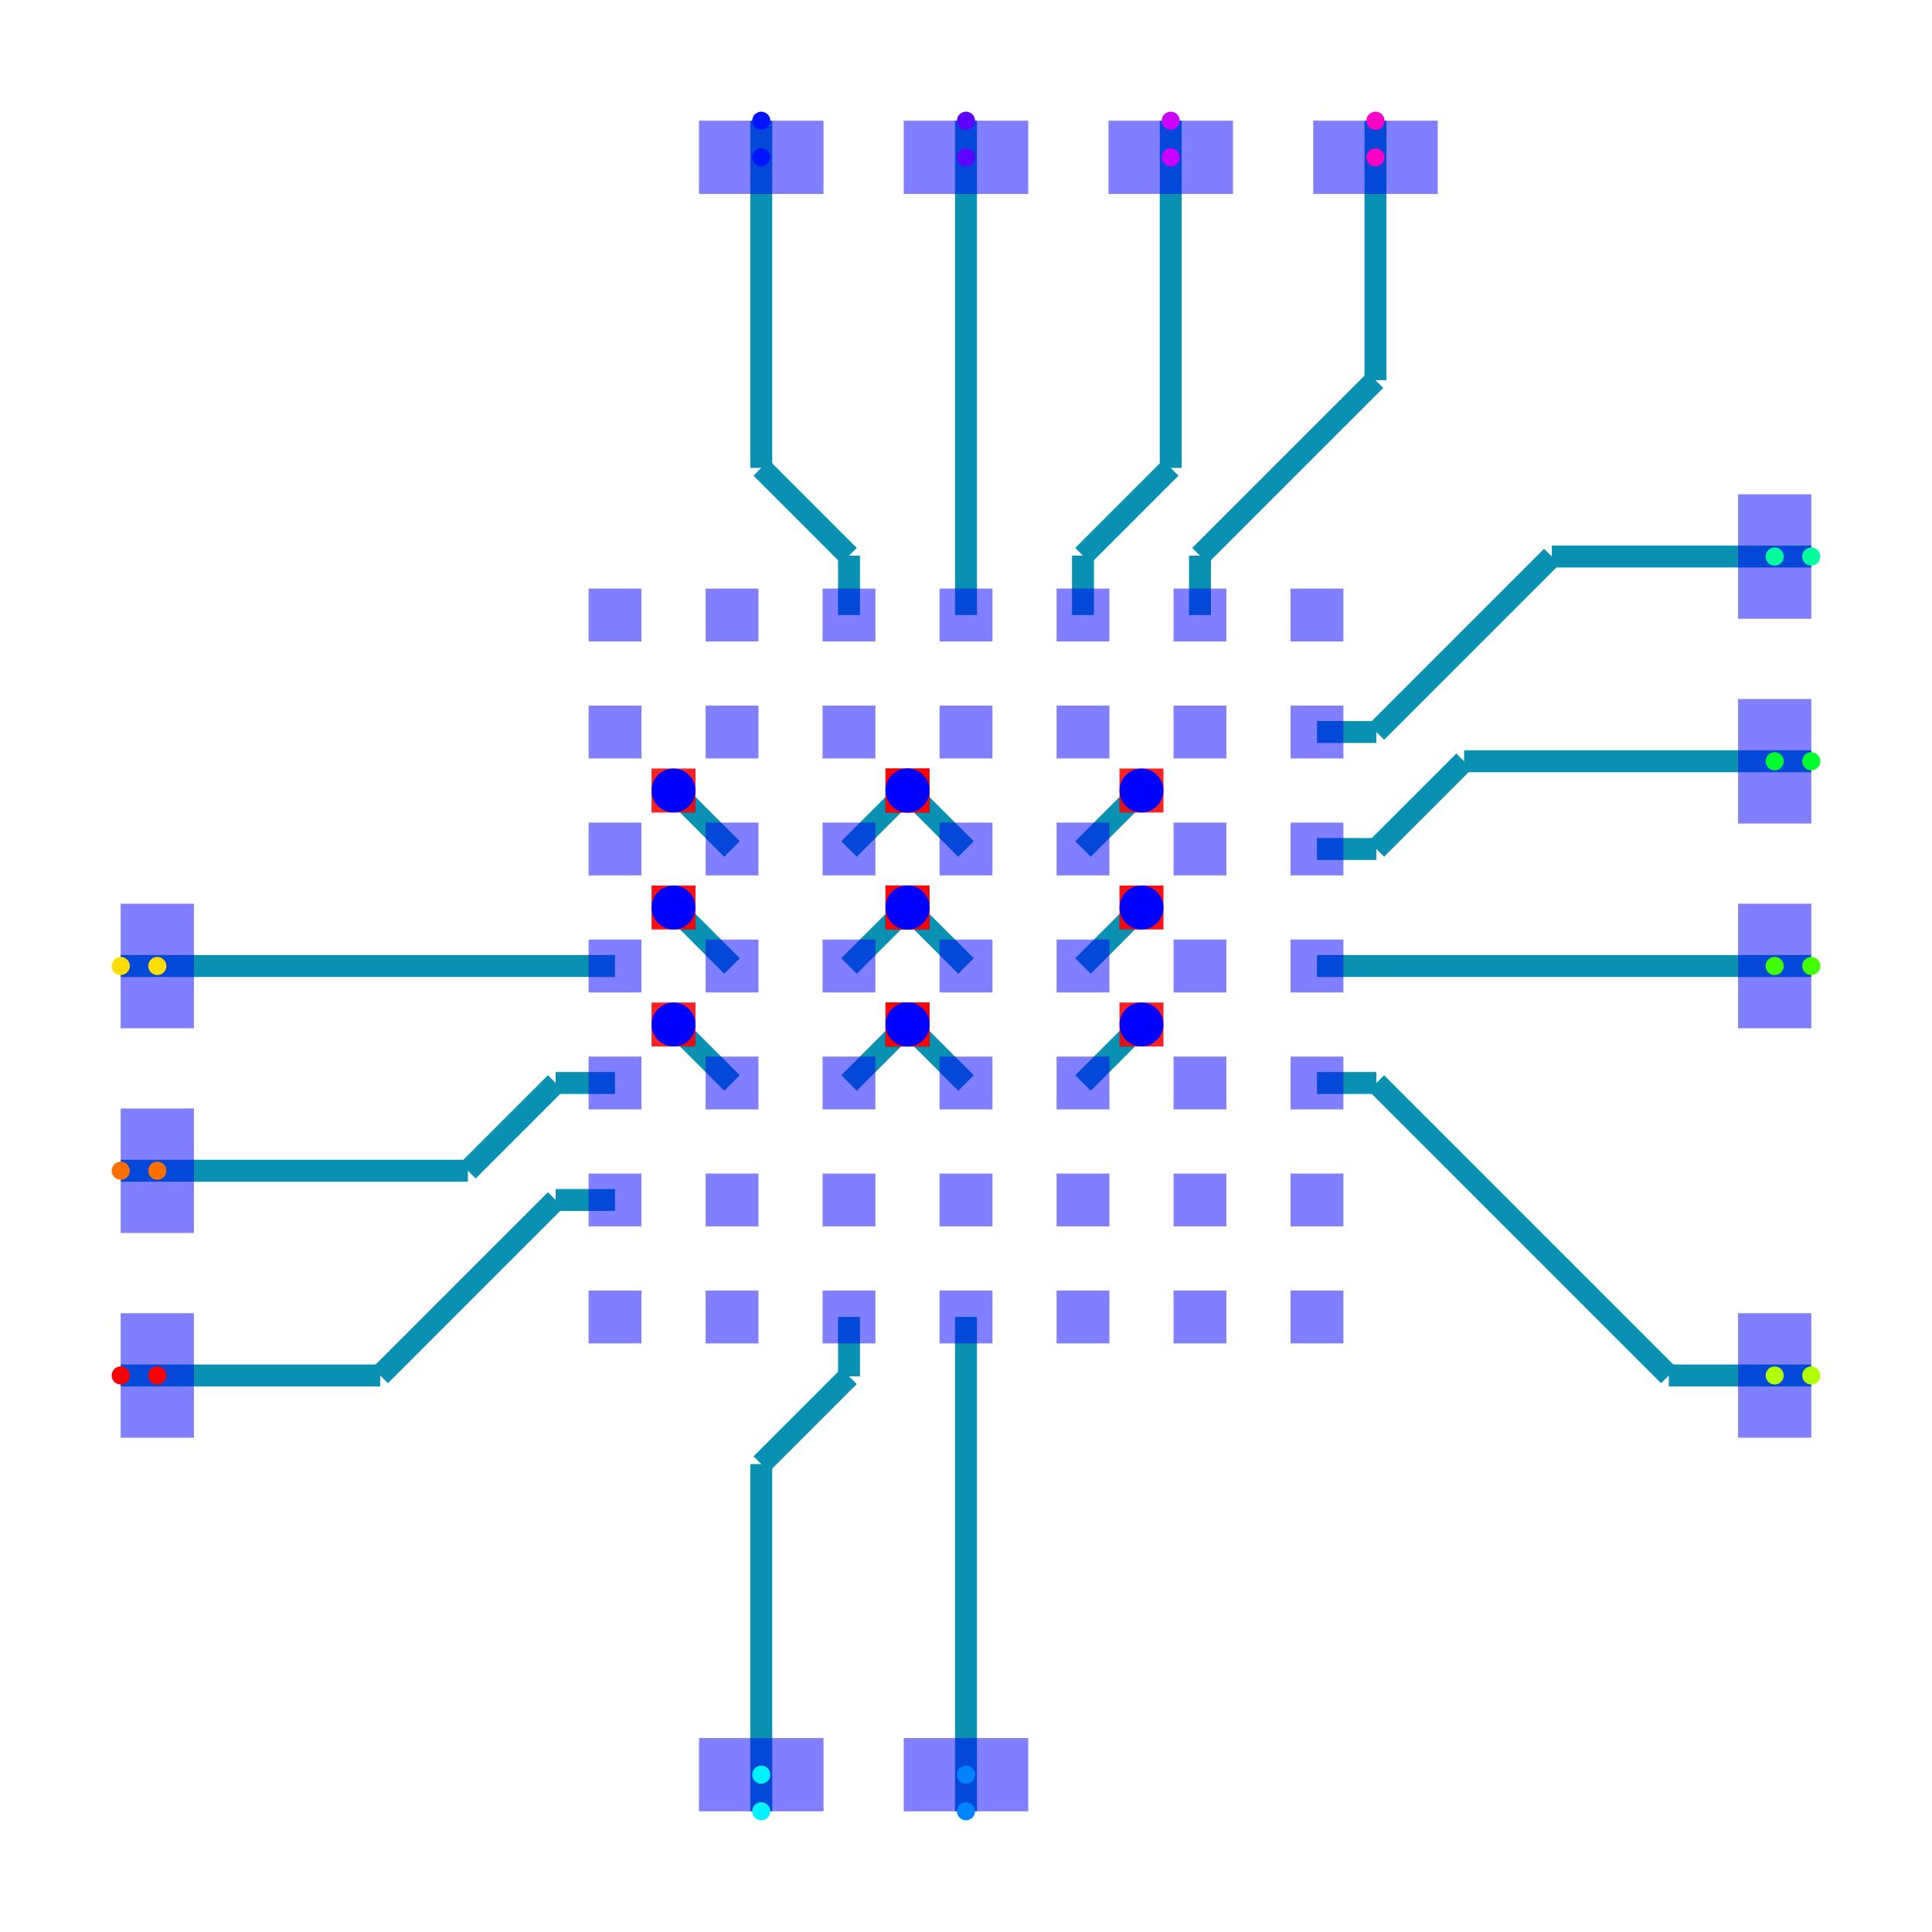
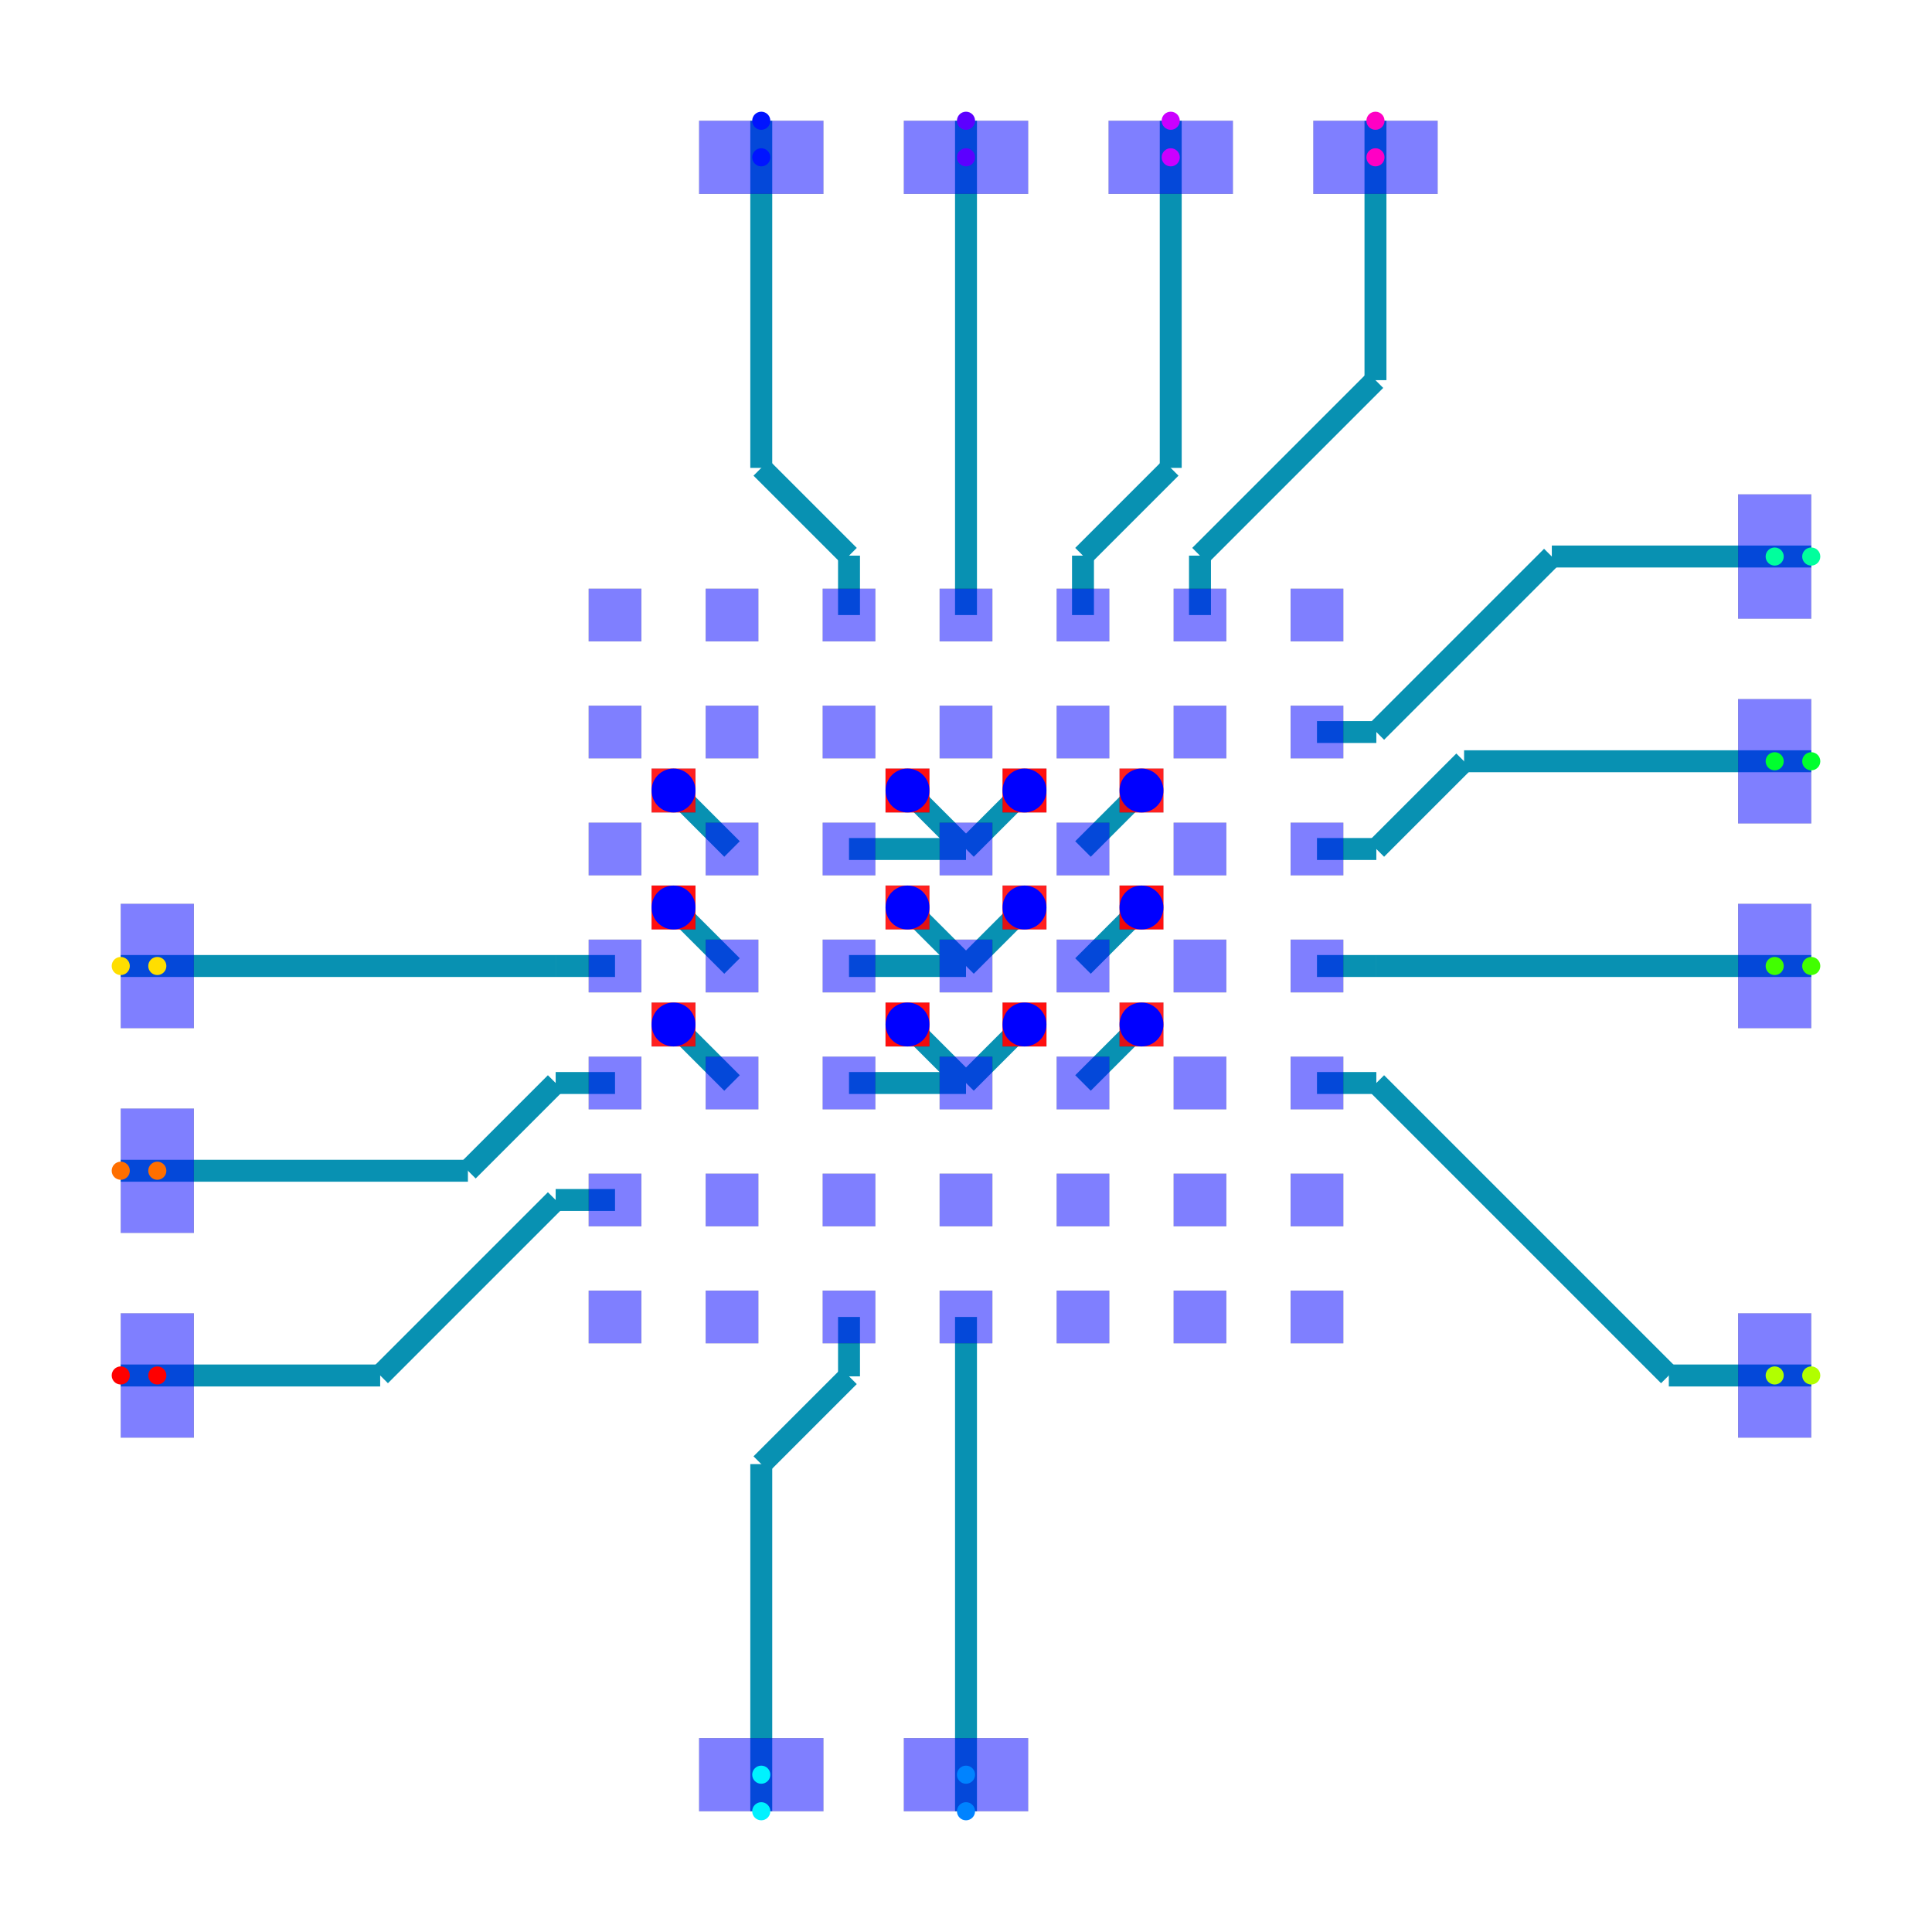
<svg xmlns="http://www.w3.org/2000/svg" width="640" height="640" viewBox="0 0 640 640">
  <rect width="100%" height="100%" fill="white" />
  <g>
    <polyline data-points="-1.6,0 -2,0.3999999999999999" data-type="line" data-label="" points="242.491,320 223.114,300.623" fill="none" stroke="#0891b2" stroke-linejoin="round" stroke-width="7.266" />
  </g>
  <g>
    <polyline data-points="-1.6,-0.8 -2,-0.40000000000000013" data-type="line" data-label="" points="242.491,358.754 223.114,339.377" fill="none" stroke="#0891b2" stroke-linejoin="round" stroke-width="7.266" />
  </g>
  <g>
    <polyline data-points="-1.6,0.8 -2,1.2" data-type="line" data-label="" points="242.491,281.246 223.114,261.869" fill="none" stroke="#0891b2" stroke-linejoin="round" stroke-width="7.266" />
  </g>
  <g>
    <polyline data-points="0.8,0 1.2,0.3999999999999999" data-type="line" data-label="" points="358.754,320 378.131,300.623" fill="none" stroke="#0891b2" stroke-linejoin="round" stroke-width="7.266" />
  </g>
  <g>
    <polyline data-points="0.8,-0.8 1.2,-0.40000000000000013" data-type="line" data-label="" points="358.754,358.754 378.131,339.377" fill="none" stroke="#0891b2" stroke-linejoin="round" stroke-width="7.266" />
  </g>
  <g>
    <polyline data-points="0.8,0.8 1.2,1.2" data-type="line" data-label="" points="358.754,281.246 378.131,261.869" fill="none" stroke="#0891b2" stroke-linejoin="round" stroke-width="7.266" />
  </g>
  <g>
    <polyline data-points="0,-0.8 -0.3999999999999999,-0.40000000000000013" data-type="line" data-label="" points="320,358.754 300.623,339.377" fill="none" stroke="#0891b2" stroke-linejoin="round" stroke-width="7.266" />
  </g>
  <g>
    <polyline data-points="0,0.8 -0.3999999999999999,1.2" data-type="line" data-label="" points="320,281.246 300.623,261.869" fill="none" stroke="#0891b2" stroke-linejoin="round" stroke-width="7.266" />
  </g>
  <g>
    <polyline data-points="0,0 -0.3999999999999999,0.3999999999999999" data-type="line" data-label="" points="320,320 300.623,300.623" fill="none" stroke="#0891b2" stroke-linejoin="round" stroke-width="7.266" />
  </g>
  <g>
-     <polyline data-points="-0.8,-0.8 -0.40000000000000013,-0.40000000000000013" data-type="line" data-label="" points="281.246,358.754 300.623,339.377" fill="none" stroke="#0891b2" stroke-linejoin="round" stroke-width="7.266" />
-   </g>
-   <g>
-     <polyline data-points="-0.8,0.8 -0.40000000000000013,1.2" data-type="line" data-label="" points="281.246,281.246 300.623,261.869" fill="none" stroke="#0891b2" stroke-linejoin="round" stroke-width="7.266" />
-   </g>
-   <g>
-     <polyline data-points="-0.8,0 -0.40000000000000013,0.3999999999999999" data-type="line" data-label="" points="281.246,320 300.623,300.623" fill="none" stroke="#0891b2" stroke-linejoin="round" stroke-width="7.266" />
+     <polyline data-points="-0.8,-0.8 -2.220446049250313e-16,-0.8" data-type="line" data-label="" points="281.246,358.754 320,358.754" fill="none" stroke="#0891b2" stroke-linejoin="round" stroke-width="7.266" />
+   </g>
+   <g>
+     <polyline data-points="-2.220446049250313e-16,-0.8 0.3999999999999997,-0.40000000000000013" data-type="line" data-label="" points="320,358.754 339.377,339.377" fill="none" stroke="#0891b2" stroke-linejoin="round" stroke-width="7.266" />
+   </g>
+   <g>
+     <polyline data-points="-0.8,0.8 -2.220446049250313e-16,0.8" data-type="line" data-label="" points="281.246,281.246 320,281.246" fill="none" stroke="#0891b2" stroke-linejoin="round" stroke-width="7.266" />
+   </g>
+   <g>
+     <polyline data-points="-2.220446049250313e-16,0.8 0.3999999999999997,1.2" data-type="line" data-label="" points="320,281.246 339.377,261.869" fill="none" stroke="#0891b2" stroke-linejoin="round" stroke-width="7.266" />
+   </g>
+   <g>
+     <polyline data-points="-0.8,0 -2.220446049250313e-16,0" data-type="line" data-label="" points="281.246,320 320,320" fill="none" stroke="#0891b2" stroke-linejoin="round" stroke-width="7.266" />
+   </g>
+   <g>
+     <polyline data-points="-2.220446049250313e-16,0 0.3999999999999997,0.3999999999999999" data-type="line" data-label="" points="320,320 339.377,300.623" fill="none" stroke="#0891b2" stroke-linejoin="round" stroke-width="7.266" />
  </g>
  <g>
    <polyline data-points="2.4,-0.8 2.806,-0.8" data-type="line" data-label="" points="436.263,358.754 455.931,358.754" fill="none" stroke="#0891b2" stroke-linejoin="round" stroke-width="7.266" />
  </g>
  <g>
    <polyline data-points="2.806,-0.8 4.806,-2.8" data-type="line" data-label="" points="455.931,358.754 552.817,455.64" fill="none" stroke="#0891b2" stroke-linejoin="round" stroke-width="7.266" />
  </g>
  <g>
    <polyline data-points="4.806,-2.8 5.78,-2.8" data-type="line" data-label="" points="552.817,455.64 600,455.64" fill="none" stroke="#0891b2" stroke-linejoin="round" stroke-width="7.266" />
  </g>
  <g>
    <polyline data-points="2.4,0 2.806,0" data-type="line" data-label="" points="436.263,320 455.931,320" fill="none" stroke="#0891b2" stroke-linejoin="round" stroke-width="7.266" />
  </g>
  <g>
    <polyline data-points="2.806,0 2.806,0" data-type="line" data-label="" points="455.931,320 455.931,320" fill="none" stroke="#0891b2" stroke-linejoin="round" stroke-width="7.266" />
  </g>
  <g>
    <polyline data-points="2.806,0 5.78,0" data-type="line" data-label="" points="455.931,320 600,320" fill="none" stroke="#0891b2" stroke-linejoin="round" stroke-width="7.266" />
  </g>
  <g>
    <polyline data-points="2.4,0.8 2.806,0.8" data-type="line" data-label="" points="436.263,281.246 455.931,281.246" fill="none" stroke="#0891b2" stroke-linejoin="round" stroke-width="7.266" />
  </g>
  <g>
    <polyline data-points="2.806,0.8 3.4059999999999997,1.4" data-type="line" data-label="" points="455.931,281.246 484.997,252.18" fill="none" stroke="#0891b2" stroke-linejoin="round" stroke-width="7.266" />
  </g>
  <g>
    <polyline data-points="3.4059999999999997,1.4 5.78,1.4" data-type="line" data-label="" points="484.997,252.18 600,252.18" fill="none" stroke="#0891b2" stroke-linejoin="round" stroke-width="7.266" />
  </g>
  <g>
    <polyline data-points="2.4,1.6 2.806,1.6" data-type="line" data-label="" points="436.263,242.491 455.931,242.491" fill="none" stroke="#0891b2" stroke-linejoin="round" stroke-width="7.266" />
  </g>
  <g>
    <polyline data-points="2.806,1.6 4.006,2.8" data-type="line" data-label="" points="455.931,242.491 514.062,184.36" fill="none" stroke="#0891b2" stroke-linejoin="round" stroke-width="7.266" />
  </g>
  <g>
    <polyline data-points="4.006,2.8 5.78,2.8" data-type="line" data-label="" points="514.062,184.36 600,184.36" fill="none" stroke="#0891b2" stroke-linejoin="round" stroke-width="7.266" />
  </g>
  <g>
    <polyline data-points="-0.8,2.4 -0.8,2.806" data-type="line" data-label="" points="281.246,203.737 281.246,184.069" fill="none" stroke="#0891b2" stroke-linejoin="round" stroke-width="7.266" />
  </g>
  <g>
    <polyline data-points="-0.8,2.806 -1.4,3.4059999999999997" data-type="line" data-label="" points="281.246,184.069 252.18,155.003" fill="none" stroke="#0891b2" stroke-linejoin="round" stroke-width="7.266" />
  </g>
  <g>
    <polyline data-points="-1.4,3.4059999999999997 -1.4,5.78" data-type="line" data-label="" points="252.18,155.003 252.18,40" fill="none" stroke="#0891b2" stroke-linejoin="round" stroke-width="7.266" />
  </g>
  <g>
    <polyline data-points="0,2.4 0,2.806" data-type="line" data-label="" points="320,203.737 320,184.069" fill="none" stroke="#0891b2" stroke-linejoin="round" stroke-width="7.266" />
  </g>
  <g>
    <polyline data-points="0,2.806 0,2.806" data-type="line" data-label="" points="320,184.069 320,184.069" fill="none" stroke="#0891b2" stroke-linejoin="round" stroke-width="7.266" />
  </g>
  <g>
    <polyline data-points="0,2.806 0,5.78" data-type="line" data-label="" points="320,184.069 320,40" fill="none" stroke="#0891b2" stroke-linejoin="round" stroke-width="7.266" />
  </g>
  <g>
    <polyline data-points="0.8,2.4 0.8,2.806" data-type="line" data-label="" points="358.754,203.737 358.754,184.069" fill="none" stroke="#0891b2" stroke-linejoin="round" stroke-width="7.266" />
  </g>
  <g>
    <polyline data-points="0.8,2.806 1.4,3.4059999999999997" data-type="line" data-label="" points="358.754,184.069 387.82,155.003" fill="none" stroke="#0891b2" stroke-linejoin="round" stroke-width="7.266" />
  </g>
  <g>
    <polyline data-points="1.4,3.4059999999999997 1.4,5.78" data-type="line" data-label="" points="387.82,155.003 387.82,40" fill="none" stroke="#0891b2" stroke-linejoin="round" stroke-width="7.266" />
  </g>
  <g>
    <polyline data-points="1.6,2.4 1.6,2.806" data-type="line" data-label="" points="397.509,203.737 397.509,184.069" fill="none" stroke="#0891b2" stroke-linejoin="round" stroke-width="7.266" />
  </g>
  <g>
    <polyline data-points="1.6,2.806 2.8,4.006" data-type="line" data-label="" points="397.509,184.069 455.64,125.938" fill="none" stroke="#0891b2" stroke-linejoin="round" stroke-width="7.266" />
  </g>
  <g>
    <polyline data-points="2.8,4.006 2.8,5.78" data-type="line" data-label="" points="455.64,125.938 455.64,40" fill="none" stroke="#0891b2" stroke-linejoin="round" stroke-width="7.266" />
  </g>
  <g>
    <polyline data-points="-2.4,-1.6 -2.806,-1.6" data-type="line" data-label="" points="203.737,397.509 184.069,397.509" fill="none" stroke="#0891b2" stroke-linejoin="round" stroke-width="7.266" />
  </g>
  <g>
    <polyline data-points="-2.806,-1.6 -4.006,-2.8" data-type="line" data-label="" points="184.069,397.509 125.938,455.64" fill="none" stroke="#0891b2" stroke-linejoin="round" stroke-width="7.266" />
  </g>
  <g>
    <polyline data-points="-4.006,-2.8 -5.78,-2.8" data-type="line" data-label="" points="125.938,455.64 40,455.64" fill="none" stroke="#0891b2" stroke-linejoin="round" stroke-width="7.266" />
  </g>
  <g>
    <polyline data-points="-2.4,-0.8 -2.806,-0.8" data-type="line" data-label="" points="203.737,358.754 184.069,358.754" fill="none" stroke="#0891b2" stroke-linejoin="round" stroke-width="7.266" />
  </g>
  <g>
    <polyline data-points="-2.806,-0.8 -3.4059999999999997,-1.4" data-type="line" data-label="" points="184.069,358.754 155.003,387.82" fill="none" stroke="#0891b2" stroke-linejoin="round" stroke-width="7.266" />
  </g>
  <g>
    <polyline data-points="-3.4059999999999997,-1.4 -5.78,-1.4" data-type="line" data-label="" points="155.003,387.82 40,387.82" fill="none" stroke="#0891b2" stroke-linejoin="round" stroke-width="7.266" />
  </g>
  <g>
    <polyline data-points="-2.4,0 -2.806,0" data-type="line" data-label="" points="203.737,320 184.069,320" fill="none" stroke="#0891b2" stroke-linejoin="round" stroke-width="7.266" />
  </g>
  <g>
    <polyline data-points="-2.806,0 -2.806,0" data-type="line" data-label="" points="184.069,320 184.069,320" fill="none" stroke="#0891b2" stroke-linejoin="round" stroke-width="7.266" />
  </g>
  <g>
    <polyline data-points="-2.806,0 -5.78,0" data-type="line" data-label="" points="184.069,320 40,320" fill="none" stroke="#0891b2" stroke-linejoin="round" stroke-width="7.266" />
  </g>
  <g>
    <polyline data-points="-0.8,-2.4 -0.8,-2.806" data-type="line" data-label="" points="281.246,436.263 281.246,455.931" fill="none" stroke="#0891b2" stroke-linejoin="round" stroke-width="7.266" />
  </g>
  <g>
    <polyline data-points="-0.8,-2.806 -1.4,-3.4059999999999997" data-type="line" data-label="" points="281.246,455.931 252.18,484.997" fill="none" stroke="#0891b2" stroke-linejoin="round" stroke-width="7.266" />
  </g>
  <g>
    <polyline data-points="-1.4,-3.4059999999999997 -1.4,-5.78" data-type="line" data-label="" points="252.18,484.997 252.18,600" fill="none" stroke="#0891b2" stroke-linejoin="round" stroke-width="7.266" />
  </g>
  <g>
    <polyline data-points="0,-2.4 0,-2.806" data-type="line" data-label="" points="320,436.263 320,455.931" fill="none" stroke="#0891b2" stroke-linejoin="round" stroke-width="7.266" />
  </g>
  <g>
    <polyline data-points="0,-2.806 0,-2.806" data-type="line" data-label="" points="320,455.931 320,455.931" fill="none" stroke="#0891b2" stroke-linejoin="round" stroke-width="7.266" />
  </g>
  <g>
    <polyline data-points="0,-2.806 0,-5.78" data-type="line" data-label="" points="320,455.931 320,600" fill="none" stroke="#0891b2" stroke-linejoin="round" stroke-width="7.266" />
  </g>
  <g>
    <rect data-type="rect" data-label="bottom" data-x="-2.4" data-y="2.4" x="195.017" y="195.017" width="17.439" height="17.439" fill="rgba(0,0,255,0.5)" stroke="black" stroke-width="0.021" />
  </g>
  <g>
    <rect data-type="rect" data-label="bottom" data-x="-1.6" data-y="2.4" x="233.772" y="195.017" width="17.439" height="17.439" fill="rgba(0,0,255,0.5)" stroke="black" stroke-width="0.021" />
  </g>
  <g>
    <rect data-type="rect" data-label="bottom BUS_SIGNAL_TOP_01_010" data-x="-0.8" data-y="2.4" x="272.526" y="195.017" width="17.439" height="17.439" fill="rgba(0,0,255,0.5)" stroke="black" stroke-width="0.021" />
  </g>
  <g>
    <rect data-type="rect" data-label="bottom BUS_SIGNAL_TOP_01_011" data-x="0" data-y="2.4" x="311.28" y="195.017" width="17.439" height="17.439" fill="rgba(0,0,255,0.5)" stroke="black" stroke-width="0.021" />
  </g>
  <g>
    <rect data-type="rect" data-label="bottom BUS_SIGNAL_TOP_01_012" data-x="0.8" data-y="2.4" x="350.035" y="195.017" width="17.439" height="17.439" fill="rgba(0,0,255,0.5)" stroke="black" stroke-width="0.021" />
  </g>
  <g>
    <rect data-type="rect" data-label="bottom BUS_SIGNAL_TOP_01_013" data-x="1.6" data-y="2.4" x="388.789" y="195.017" width="17.439" height="17.439" fill="rgba(0,0,255,0.5)" stroke="black" stroke-width="0.021" />
  </g>
  <g>
    <rect data-type="rect" data-label="bottom" data-x="2.4" data-y="2.4" x="427.543" y="195.017" width="17.439" height="17.439" fill="rgba(0,0,255,0.5)" stroke="black" stroke-width="0.021" />
  </g>
  <g>
    <rect data-type="rect" data-label="bottom" data-x="-2.4" data-y="1.6" x="195.017" y="233.772" width="17.439" height="17.439" fill="rgba(0,0,255,0.5)" stroke="black" stroke-width="0.021" />
  </g>
  <g>
    <rect data-type="rect" data-label="bottom" data-x="-1.6" data-y="1.6" x="233.772" y="233.772" width="17.439" height="17.439" fill="rgba(0,0,255,0.5)" stroke="black" stroke-width="0.021" />
  </g>
  <g>
    <rect data-type="rect" data-label="bottom" data-x="-0.8" data-y="1.6" x="272.526" y="233.772" width="17.439" height="17.439" fill="rgba(0,0,255,0.5)" stroke="black" stroke-width="0.021" />
  </g>
  <g>
    <rect data-type="rect" data-label="bottom" data-x="0" data-y="1.6" x="311.28" y="233.772" width="17.439" height="17.439" fill="rgba(0,0,255,0.5)" stroke="black" stroke-width="0.021" />
  </g>
  <g>
    <rect data-type="rect" data-label="bottom" data-x="0.8" data-y="1.6" x="350.035" y="233.772" width="17.439" height="17.439" fill="rgba(0,0,255,0.5)" stroke="black" stroke-width="0.021" />
  </g>
  <g>
    <rect data-type="rect" data-label="bottom" data-x="1.6" data-y="1.6" x="388.789" y="233.772" width="17.439" height="17.439" fill="rgba(0,0,255,0.5)" stroke="black" stroke-width="0.021" />
  </g>
  <g>
    <rect data-type="rect" data-label="bottom BUS_SIGNAL_RIGHT_01_007" data-x="2.4" data-y="1.6" x="427.543" y="233.772" width="17.439" height="17.439" fill="rgba(0,0,255,0.5)" stroke="black" stroke-width="0.021" />
  </g>
  <g>
    <rect data-type="rect" data-label="bottom" data-x="-2.4" data-y="0.8" x="195.017" y="272.526" width="17.439" height="17.439" fill="rgba(0,0,255,0.5)" stroke="black" stroke-width="0.021" />
  </g>
  <g>
    <rect data-type="rect" data-label="bottom" data-x="-1.6" data-y="0.8" x="233.772" y="272.526" width="17.439" height="17.439" fill="rgba(0,0,255,0.5)" stroke="black" stroke-width="0.021" />
  </g>
  <g>
    <rect data-type="rect" data-label="bottom" data-x="-0.8" data-y="0.8" x="272.526" y="272.526" width="17.439" height="17.439" fill="rgba(0,0,255,0.5)" stroke="black" stroke-width="0.021" />
  </g>
  <g>
    <rect data-type="rect" data-label="bottom" data-x="0" data-y="0.8" x="311.28" y="272.526" width="17.439" height="17.439" fill="rgba(0,0,255,0.5)" stroke="black" stroke-width="0.021" />
  </g>
  <g>
    <rect data-type="rect" data-label="bottom" data-x="0.8" data-y="0.8" x="350.035" y="272.526" width="17.439" height="17.439" fill="rgba(0,0,255,0.5)" stroke="black" stroke-width="0.021" />
  </g>
  <g>
    <rect data-type="rect" data-label="bottom" data-x="1.6" data-y="0.8" x="388.789" y="272.526" width="17.439" height="17.439" fill="rgba(0,0,255,0.5)" stroke="black" stroke-width="0.021" />
  </g>
  <g>
    <rect data-type="rect" data-label="bottom BUS_SIGNAL_RIGHT_01_006" data-x="2.4" data-y="0.8" x="427.543" y="272.526" width="17.439" height="17.439" fill="rgba(0,0,255,0.5)" stroke="black" stroke-width="0.021" />
  </g>
  <g>
    <rect data-type="rect" data-label="bottom BUS_SIGNAL_LEFT_01_003" data-x="-2.4" data-y="0" x="195.017" y="311.28" width="17.439" height="17.439" fill="rgba(0,0,255,0.5)" stroke="black" stroke-width="0.021" />
  </g>
  <g>
    <rect data-type="rect" data-label="bottom" data-x="-1.6" data-y="0" x="233.772" y="311.28" width="17.439" height="17.439" fill="rgba(0,0,255,0.5)" stroke="black" stroke-width="0.021" />
  </g>
  <g>
    <rect data-type="rect" data-label="bottom" data-x="-0.8" data-y="0" x="272.526" y="311.28" width="17.439" height="17.439" fill="rgba(0,0,255,0.5)" stroke="black" stroke-width="0.021" />
  </g>
  <g>
    <rect data-type="rect" data-label="bottom" data-x="0" data-y="0" x="311.28" y="311.28" width="17.439" height="17.439" fill="rgba(0,0,255,0.5)" stroke="black" stroke-width="0.021" />
  </g>
  <g>
    <rect data-type="rect" data-label="bottom" data-x="0.8" data-y="0" x="350.035" y="311.28" width="17.439" height="17.439" fill="rgba(0,0,255,0.5)" stroke="black" stroke-width="0.021" />
  </g>
  <g>
    <rect data-type="rect" data-label="bottom" data-x="1.6" data-y="0" x="388.789" y="311.28" width="17.439" height="17.439" fill="rgba(0,0,255,0.5)" stroke="black" stroke-width="0.021" />
  </g>
  <g>
    <rect data-type="rect" data-label="bottom BUS_SIGNAL_RIGHT_01_005" data-x="2.4" data-y="0" x="427.543" y="311.28" width="17.439" height="17.439" fill="rgba(0,0,255,0.5)" stroke="black" stroke-width="0.021" />
  </g>
  <g>
    <rect data-type="rect" data-label="bottom BUS_SIGNAL_LEFT_01_002" data-x="-2.4" data-y="-0.8" x="195.017" y="350.035" width="17.439" height="17.439" fill="rgba(0,0,255,0.5)" stroke="black" stroke-width="0.021" />
  </g>
  <g>
    <rect data-type="rect" data-label="bottom" data-x="-1.6" data-y="-0.8" x="233.772" y="350.035" width="17.439" height="17.439" fill="rgba(0,0,255,0.5)" stroke="black" stroke-width="0.021" />
  </g>
  <g>
    <rect data-type="rect" data-label="bottom" data-x="-0.8" data-y="-0.8" x="272.526" y="350.035" width="17.439" height="17.439" fill="rgba(0,0,255,0.5)" stroke="black" stroke-width="0.021" />
  </g>
  <g>
    <rect data-type="rect" data-label="bottom" data-x="0" data-y="-0.8" x="311.28" y="350.035" width="17.439" height="17.439" fill="rgba(0,0,255,0.5)" stroke="black" stroke-width="0.021" />
  </g>
  <g>
    <rect data-type="rect" data-label="bottom" data-x="0.8" data-y="-0.8" x="350.035" y="350.035" width="17.439" height="17.439" fill="rgba(0,0,255,0.5)" stroke="black" stroke-width="0.021" />
  </g>
  <g>
    <rect data-type="rect" data-label="bottom" data-x="1.6" data-y="-0.8" x="388.789" y="350.035" width="17.439" height="17.439" fill="rgba(0,0,255,0.5)" stroke="black" stroke-width="0.021" />
  </g>
  <g>
    <rect data-type="rect" data-label="bottom BUS_SIGNAL_RIGHT_01_004" data-x="2.4" data-y="-0.8" x="427.543" y="350.035" width="17.439" height="17.439" fill="rgba(0,0,255,0.5)" stroke="black" stroke-width="0.021" />
  </g>
  <g>
    <rect data-type="rect" data-label="bottom BUS_SIGNAL_LEFT_01_001" data-x="-2.4" data-y="-1.6" x="195.017" y="388.789" width="17.439" height="17.439" fill="rgba(0,0,255,0.5)" stroke="black" stroke-width="0.021" />
  </g>
  <g>
    <rect data-type="rect" data-label="bottom" data-x="-1.6" data-y="-1.6" x="233.772" y="388.789" width="17.439" height="17.439" fill="rgba(0,0,255,0.5)" stroke="black" stroke-width="0.021" />
  </g>
  <g>
    <rect data-type="rect" data-label="bottom" data-x="-0.8" data-y="-1.6" x="272.526" y="388.789" width="17.439" height="17.439" fill="rgba(0,0,255,0.5)" stroke="black" stroke-width="0.021" />
  </g>
  <g>
    <rect data-type="rect" data-label="bottom" data-x="0" data-y="-1.6" x="311.28" y="388.789" width="17.439" height="17.439" fill="rgba(0,0,255,0.5)" stroke="black" stroke-width="0.021" />
  </g>
  <g>
    <rect data-type="rect" data-label="bottom" data-x="0.8" data-y="-1.6" x="350.035" y="388.789" width="17.439" height="17.439" fill="rgba(0,0,255,0.5)" stroke="black" stroke-width="0.021" />
  </g>
  <g>
    <rect data-type="rect" data-label="bottom" data-x="1.6" data-y="-1.6" x="388.789" y="388.789" width="17.439" height="17.439" fill="rgba(0,0,255,0.5)" stroke="black" stroke-width="0.021" />
  </g>
  <g>
    <rect data-type="rect" data-label="bottom" data-x="2.4" data-y="-1.6" x="427.543" y="388.789" width="17.439" height="17.439" fill="rgba(0,0,255,0.5)" stroke="black" stroke-width="0.021" />
  </g>
  <g>
    <rect data-type="rect" data-label="bottom" data-x="-2.4" data-y="-2.4" x="195.017" y="427.543" width="17.439" height="17.439" fill="rgba(0,0,255,0.5)" stroke="black" stroke-width="0.021" />
  </g>
  <g>
    <rect data-type="rect" data-label="bottom" data-x="-1.6" data-y="-2.4" x="233.772" y="427.543" width="17.439" height="17.439" fill="rgba(0,0,255,0.5)" stroke="black" stroke-width="0.021" />
  </g>
  <g>
    <rect data-type="rect" data-label="bottom BUS_SIGNAL_BOTTOM_01_008" data-x="-0.8" data-y="-2.4" x="272.526" y="427.543" width="17.439" height="17.439" fill="rgba(0,0,255,0.5)" stroke="black" stroke-width="0.021" />
  </g>
  <g>
    <rect data-type="rect" data-label="bottom BUS_SIGNAL_BOTTOM_01_009" data-x="0" data-y="-2.4" x="311.28" y="427.543" width="17.439" height="17.439" fill="rgba(0,0,255,0.5)" stroke="black" stroke-width="0.021" />
  </g>
  <g>
    <rect data-type="rect" data-label="bottom" data-x="0.8" data-y="-2.4" x="350.035" y="427.543" width="17.439" height="17.439" fill="rgba(0,0,255,0.5)" stroke="black" stroke-width="0.021" />
  </g>
  <g>
    <rect data-type="rect" data-label="bottom" data-x="1.6" data-y="-2.4" x="388.789" y="427.543" width="17.439" height="17.439" fill="rgba(0,0,255,0.5)" stroke="black" stroke-width="0.021" />
  </g>
  <g>
    <rect data-type="rect" data-label="bottom" data-x="2.4" data-y="-2.4" x="427.543" y="427.543" width="17.439" height="17.439" fill="rgba(0,0,255,0.5)" stroke="black" stroke-width="0.021" />
  </g>
  <g>
    <rect data-type="rect" data-label="bottom BUS_SIGNAL_LEFT_01_001" data-x="-5.53" data-y="-2.8" x="40" y="435.052" width="24.221" height="41.176" fill="rgba(0,0,255,0.5)" stroke="black" stroke-width="0.021" />
  </g>
  <g>
    <rect data-type="rect" data-label="bottom BUS_SIGNAL_LEFT_01_002" data-x="-5.53" data-y="-1.4" x="40" y="367.232" width="24.221" height="41.176" fill="rgba(0,0,255,0.5)" stroke="black" stroke-width="0.021" />
  </g>
  <g>
    <rect data-type="rect" data-label="bottom BUS_SIGNAL_LEFT_01_003" data-x="-5.53" data-y="0" x="40" y="299.412" width="24.221" height="41.176" fill="rgba(0,0,255,0.5)" stroke="black" stroke-width="0.021" />
  </g>
  <g>
    <rect data-type="rect" data-label="bottom BUS_SIGNAL_RIGHT_01_004" data-x="5.53" data-y="-2.8" x="575.779" y="435.052" width="24.221" height="41.176" fill="rgba(0,0,255,0.5)" stroke="black" stroke-width="0.021" />
  </g>
  <g>
    <rect data-type="rect" data-label="bottom BUS_SIGNAL_RIGHT_01_005" data-x="5.53" data-y="0" x="575.779" y="299.412" width="24.221" height="41.176" fill="rgba(0,0,255,0.5)" stroke="black" stroke-width="0.021" />
  </g>
  <g>
    <rect data-type="rect" data-label="bottom BUS_SIGNAL_RIGHT_01_006" data-x="5.53" data-y="1.4" x="575.779" y="231.592" width="24.221" height="41.176" fill="rgba(0,0,255,0.5)" stroke="black" stroke-width="0.021" />
  </g>
  <g>
    <rect data-type="rect" data-label="bottom BUS_SIGNAL_RIGHT_01_007" data-x="5.53" data-y="2.8" x="575.779" y="163.772" width="24.221" height="41.176" fill="rgba(0,0,255,0.5)" stroke="black" stroke-width="0.021" />
  </g>
  <g>
    <rect data-type="rect" data-label="bottom BUS_SIGNAL_BOTTOM_01_008" data-x="-1.4" data-y="-5.53" x="231.592" y="575.779" width="41.176" height="24.221" fill="rgba(0,0,255,0.5)" stroke="black" stroke-width="0.021" />
  </g>
  <g>
    <rect data-type="rect" data-label="bottom BUS_SIGNAL_BOTTOM_01_009" data-x="0" data-y="-5.53" x="299.412" y="575.779" width="41.176" height="24.221" fill="rgba(0,0,255,0.5)" stroke="black" stroke-width="0.021" />
  </g>
  <g>
    <rect data-type="rect" data-label="bottom BUS_SIGNAL_TOP_01_010" data-x="-1.4" data-y="5.53" x="231.592" y="40" width="41.176" height="24.221" fill="rgba(0,0,255,0.5)" stroke="black" stroke-width="0.021" />
  </g>
  <g>
    <rect data-type="rect" data-label="bottom BUS_SIGNAL_TOP_01_011" data-x="0" data-y="5.53" x="299.412" y="40" width="41.176" height="24.221" fill="rgba(0,0,255,0.5)" stroke="black" stroke-width="0.021" />
  </g>
  <g>
    <rect data-type="rect" data-label="bottom BUS_SIGNAL_TOP_01_012" data-x="1.4" data-y="5.53" x="367.232" y="40" width="41.176" height="24.221" fill="rgba(0,0,255,0.5)" stroke="black" stroke-width="0.021" />
  </g>
  <g>
    <rect data-type="rect" data-label="bottom BUS_SIGNAL_TOP_01_013" data-x="2.8" data-y="5.53" x="435.052" y="40" width="41.176" height="24.221" fill="rgba(0,0,255,0.5)" stroke="black" stroke-width="0.021" />
  </g>
  <g>
    <rect data-type="rect" data-label="inner2 inner3 inner4 bottom" data-x="-2" data-y="0.3999999999999999" x="215.848" y="293.356" width="14.533" height="14.533" fill="rgba(255,0,0,0.938)" stroke="black" stroke-width="0.021" />
  </g>
  <g>
    <rect data-type="rect" data-label="inner3 inner4 bottom" data-x="-2" data-y="-0.40000000000000013" x="215.848" y="332.111" width="14.533" height="14.533" fill="rgba(255,0,0,0.875)" stroke="black" stroke-width="0.021" />
  </g>
  <g>
    <rect data-type="rect" data-label="inner3 inner4 bottom" data-x="-2" data-y="1.2" x="215.848" y="254.602" width="14.533" height="14.533" fill="rgba(255,0,0,0.875)" stroke="black" stroke-width="0.021" />
  </g>
  <g>
    <rect data-type="rect" data-label="inner2 inner3 inner4 bottom" data-x="1.2" data-y="0.3999999999999999" x="370.865" y="293.356" width="14.533" height="14.533" fill="rgba(255,0,0,0.938)" stroke="black" stroke-width="0.021" />
  </g>
  <g>
    <rect data-type="rect" data-label="inner3 inner4 bottom" data-x="1.2" data-y="-0.40000000000000013" x="370.865" y="332.111" width="14.533" height="14.533" fill="rgba(255,0,0,0.875)" stroke="black" stroke-width="0.021" />
  </g>
  <g>
    <rect data-type="rect" data-label="inner3 inner4 bottom" data-x="1.2" data-y="1.2" x="370.865" y="254.602" width="14.533" height="14.533" fill="rgba(255,0,0,0.875)" stroke="black" stroke-width="0.021" />
  </g>
  <g>
    <rect data-type="rect" data-label="inner2 inner3 inner4 bottom" data-x="-0.3999999999999999" data-y="-0.40000000000000013" x="293.356" y="332.111" width="14.533" height="14.533" fill="rgba(255,0,0,0.938)" stroke="black" stroke-width="0.021" />
  </g>
  <g>
    <rect data-type="rect" data-label="inner2 inner3 inner4 bottom" data-x="-0.3999999999999999" data-y="1.2" x="293.356" y="254.602" width="14.533" height="14.533" fill="rgba(255,0,0,0.938)" stroke="black" stroke-width="0.021" />
  </g>
  <g>
    <rect data-type="rect" data-label="inner3 inner4 bottom" data-x="-0.3999999999999999" data-y="0.3999999999999999" x="293.356" y="293.356" width="14.533" height="14.533" fill="rgba(255,0,0,0.875)" stroke="black" stroke-width="0.021" />
  </g>
  <g>
-     <rect data-type="rect" data-label="inner2 inner3 inner4 bottom" data-x="-0.40000000000000013" data-y="-0.40000000000000013" x="293.356" y="332.111" width="14.533" height="14.533" fill="rgba(255,0,0,0.938)" stroke="black" stroke-width="0.021" />
-   </g>
-   <g>
-     <rect data-type="rect" data-label="inner2 inner3 inner4 bottom" data-x="-0.40000000000000013" data-y="1.2" x="293.356" y="254.602" width="14.533" height="14.533" fill="rgba(255,0,0,0.938)" stroke="black" stroke-width="0.021" />
-   </g>
-   <g>
-     <rect data-type="rect" data-label="inner3 inner4 bottom" data-x="-0.40000000000000013" data-y="0.3999999999999999" x="293.356" y="293.356" width="14.533" height="14.533" fill="rgba(255,0,0,0.875)" stroke="black" stroke-width="0.021" />
+     <rect data-type="rect" data-label="inner2 inner3 inner4 bottom" data-x="0.3999999999999997" data-y="-0.40000000000000013" x="332.111" y="332.111" width="14.533" height="14.533" fill="rgba(255,0,0,0.938)" stroke="black" stroke-width="0.021" />
+   </g>
+   <g>
+     <rect data-type="rect" data-label="inner2 inner3 inner4 bottom" data-x="0.3999999999999997" data-y="1.2" x="332.111" y="254.602" width="14.533" height="14.533" fill="rgba(255,0,0,0.938)" stroke="black" stroke-width="0.021" />
+   </g>
+   <g>
+     <rect data-type="rect" data-label="inner3 inner4 bottom" data-x="0.3999999999999997" data-y="0.3999999999999999" x="332.111" y="293.356" width="14.533" height="14.533" fill="rgba(255,0,0,0.875)" stroke="black" stroke-width="0.021" />
  </g>
  <circle data-type="circle" data-label="" data-x="-2" data-y="0.3999999999999999" cx="223.114" cy="300.623" r="7.266" fill="blue" stroke="none" stroke-width="0.021" />
  <circle data-type="circle" data-label="" data-x="-2" data-y="-0.40000000000000013" cx="223.114" cy="339.377" r="7.266" fill="blue" stroke="none" stroke-width="0.021" />
  <circle data-type="circle" data-label="" data-x="-2" data-y="1.2" cx="223.114" cy="261.869" r="7.266" fill="blue" stroke="none" stroke-width="0.021" />
  <circle data-type="circle" data-label="" data-x="1.2" data-y="0.3999999999999999" cx="378.131" cy="300.623" r="7.266" fill="blue" stroke="none" stroke-width="0.021" />
  <circle data-type="circle" data-label="" data-x="1.2" data-y="-0.40000000000000013" cx="378.131" cy="339.377" r="7.266" fill="blue" stroke="none" stroke-width="0.021" />
  <circle data-type="circle" data-label="" data-x="1.2" data-y="1.2" cx="378.131" cy="261.869" r="7.266" fill="blue" stroke="none" stroke-width="0.021" />
  <circle data-type="circle" data-label="" data-x="-0.3999999999999999" data-y="-0.40000000000000013" cx="300.623" cy="339.377" r="7.266" fill="blue" stroke="none" stroke-width="0.021" />
  <circle data-type="circle" data-label="" data-x="-0.3999999999999999" data-y="1.2" cx="300.623" cy="261.869" r="7.266" fill="blue" stroke="none" stroke-width="0.021" />
  <circle data-type="circle" data-label="" data-x="-0.3999999999999999" data-y="0.3999999999999999" cx="300.623" cy="300.623" r="7.266" fill="blue" stroke="none" stroke-width="0.021" />
-   <circle data-type="circle" data-label="" data-x="-0.40000000000000013" data-y="-0.40000000000000013" cx="300.623" cy="339.377" r="7.266" fill="blue" stroke="none" stroke-width="0.021" />
-   <circle data-type="circle" data-label="" data-x="-0.40000000000000013" data-y="1.2" cx="300.623" cy="261.869" r="7.266" fill="blue" stroke="none" stroke-width="0.021" />
-   <circle data-type="circle" data-label="" data-x="-0.40000000000000013" data-y="0.3999999999999999" cx="300.623" cy="300.623" r="7.266" fill="blue" stroke="none" stroke-width="0.021" />
+   <circle data-type="circle" data-label="" data-x="0.3999999999999997" data-y="-0.40000000000000013" cx="339.377" cy="339.377" r="7.266" fill="blue" stroke="none" stroke-width="0.021" />
+   <circle data-type="circle" data-label="" data-x="0.3999999999999997" data-y="1.2" cx="339.377" cy="261.869" r="7.266" fill="blue" stroke="none" stroke-width="0.021" />
+   <circle data-type="circle" data-label="" data-x="0.3999999999999997" data-y="0.3999999999999999" cx="339.377" cy="300.623" r="7.266" fill="blue" stroke="none" stroke-width="0.021" />
  <g>
    <circle data-type="point" data-label="BUS_SIGNAL_LEFT_01_001 BUS_SIGNAL_LEFT_01_001 bottom" data-x="-5.78" data-y="-2.8" cx="40" cy="455.64" r="3" fill="hsl(0, 100%, 50%)" />
  </g>
  <g>
    <circle data-type="point" data-label="BUS_SIGNAL_LEFT_01_001 BUS_SIGNAL_LEFT_01_001 bottom" data-x="-5.53" data-y="-2.8" cx="52.111" cy="455.64" r="3" fill="hsl(0, 100%, 50%)" />
  </g>
  <g>
    <circle data-type="point" data-label="BUS_SIGNAL_LEFT_01_002 BUS_SIGNAL_LEFT_01_002 bottom" data-x="-5.78" data-y="-1.4" cx="40" cy="387.82" r="3" fill="hsl(26.154, 100%, 50%)" />
  </g>
  <g>
    <circle data-type="point" data-label="BUS_SIGNAL_LEFT_01_002 BUS_SIGNAL_LEFT_01_002 bottom" data-x="-5.53" data-y="-1.4" cx="52.111" cy="387.82" r="3" fill="hsl(26.154, 100%, 50%)" />
  </g>
  <g>
    <circle data-type="point" data-label="BUS_SIGNAL_LEFT_01_003 BUS_SIGNAL_LEFT_01_003 bottom" data-x="-5.78" data-y="0" cx="40" cy="320" r="3" fill="hsl(52.308, 100%, 50%)" />
  </g>
  <g>
    <circle data-type="point" data-label="BUS_SIGNAL_LEFT_01_003 BUS_SIGNAL_LEFT_01_003 bottom" data-x="-5.53" data-y="0" cx="52.111" cy="320" r="3" fill="hsl(52.308, 100%, 50%)" />
  </g>
  <g>
    <circle data-type="point" data-label="BUS_SIGNAL_RIGHT_01_004 BUS_SIGNAL_RIGHT_01_004 bottom" data-x="5.78" data-y="-2.8" cx="600" cy="455.64" r="3" fill="hsl(78.462, 100%, 50%)" />
  </g>
  <g>
    <circle data-type="point" data-label="BUS_SIGNAL_RIGHT_01_004 BUS_SIGNAL_RIGHT_01_004 bottom" data-x="5.53" data-y="-2.8" cx="587.889" cy="455.64" r="3" fill="hsl(78.462, 100%, 50%)" />
  </g>
  <g>
    <circle data-type="point" data-label="BUS_SIGNAL_RIGHT_01_005 BUS_SIGNAL_RIGHT_01_005 bottom" data-x="5.78" data-y="0" cx="600" cy="320" r="3" fill="hsl(104.615, 100%, 50%)" />
  </g>
  <g>
    <circle data-type="point" data-label="BUS_SIGNAL_RIGHT_01_005 BUS_SIGNAL_RIGHT_01_005 bottom" data-x="5.53" data-y="0" cx="587.889" cy="320" r="3" fill="hsl(104.615, 100%, 50%)" />
  </g>
  <g>
    <circle data-type="point" data-label="BUS_SIGNAL_RIGHT_01_006 BUS_SIGNAL_RIGHT_01_006 bottom" data-x="5.78" data-y="1.4" cx="600" cy="252.18" r="3" fill="hsl(130.769, 100%, 50%)" />
  </g>
  <g>
    <circle data-type="point" data-label="BUS_SIGNAL_RIGHT_01_006 BUS_SIGNAL_RIGHT_01_006 bottom" data-x="5.53" data-y="1.4" cx="587.889" cy="252.18" r="3" fill="hsl(130.769, 100%, 50%)" />
  </g>
  <g>
    <circle data-type="point" data-label="BUS_SIGNAL_RIGHT_01_007 BUS_SIGNAL_RIGHT_01_007 bottom" data-x="5.78" data-y="2.8" cx="600" cy="184.36" r="3" fill="hsl(156.923, 100%, 50%)" />
  </g>
  <g>
    <circle data-type="point" data-label="BUS_SIGNAL_RIGHT_01_007 BUS_SIGNAL_RIGHT_01_007 bottom" data-x="5.53" data-y="2.8" cx="587.889" cy="184.36" r="3" fill="hsl(156.923, 100%, 50%)" />
  </g>
  <g>
    <circle data-type="point" data-label="BUS_SIGNAL_BOTTOM_01_008 BUS_SIGNAL_BOTTOM_01_008 bottom" data-x="-1.4" data-y="-5.78" cx="252.18" cy="600" r="3" fill="hsl(183.077, 100%, 50%)" />
  </g>
  <g>
    <circle data-type="point" data-label="BUS_SIGNAL_BOTTOM_01_008 BUS_SIGNAL_BOTTOM_01_008 bottom" data-x="-1.4" data-y="-5.53" cx="252.18" cy="587.889" r="3" fill="hsl(183.077, 100%, 50%)" />
  </g>
  <g>
    <circle data-type="point" data-label="BUS_SIGNAL_BOTTOM_01_009 BUS_SIGNAL_BOTTOM_01_009 bottom" data-x="0" data-y="-5.78" cx="320" cy="600" r="3" fill="hsl(209.231, 100%, 50%)" />
  </g>
  <g>
    <circle data-type="point" data-label="BUS_SIGNAL_BOTTOM_01_009 BUS_SIGNAL_BOTTOM_01_009 bottom" data-x="0" data-y="-5.53" cx="320" cy="587.889" r="3" fill="hsl(209.231, 100%, 50%)" />
  </g>
  <g>
    <circle data-type="point" data-label="BUS_SIGNAL_TOP_01_010 BUS_SIGNAL_TOP_01_010 bottom" data-x="-1.4" data-y="5.78" cx="252.18" cy="40" r="3" fill="hsl(235.385, 100%, 50%)" />
  </g>
  <g>
    <circle data-type="point" data-label="BUS_SIGNAL_TOP_01_010 BUS_SIGNAL_TOP_01_010 bottom" data-x="-1.4" data-y="5.53" cx="252.18" cy="52.111" r="3" fill="hsl(235.385, 100%, 50%)" />
  </g>
  <g>
    <circle data-type="point" data-label="BUS_SIGNAL_TOP_01_011 BUS_SIGNAL_TOP_01_011 bottom" data-x="0" data-y="5.78" cx="320" cy="40" r="3" fill="hsl(261.538, 100%, 50%)" />
  </g>
  <g>
    <circle data-type="point" data-label="BUS_SIGNAL_TOP_01_011 BUS_SIGNAL_TOP_01_011 bottom" data-x="0" data-y="5.53" cx="320" cy="52.111" r="3" fill="hsl(261.538, 100%, 50%)" />
  </g>
  <g>
    <circle data-type="point" data-label="BUS_SIGNAL_TOP_01_012 BUS_SIGNAL_TOP_01_012 bottom" data-x="1.4" data-y="5.78" cx="387.82" cy="40" r="3" fill="hsl(287.692, 100%, 50%)" />
  </g>
  <g>
    <circle data-type="point" data-label="BUS_SIGNAL_TOP_01_012 BUS_SIGNAL_TOP_01_012 bottom" data-x="1.4" data-y="5.53" cx="387.82" cy="52.111" r="3" fill="hsl(287.692, 100%, 50%)" />
  </g>
  <g>
    <circle data-type="point" data-label="BUS_SIGNAL_TOP_01_013 BUS_SIGNAL_TOP_01_013 bottom" data-x="2.8" data-y="5.78" cx="455.64" cy="40" r="3" fill="hsl(313.846, 100%, 50%)" />
  </g>
  <g>
    <circle data-type="point" data-label="BUS_SIGNAL_TOP_01_013 BUS_SIGNAL_TOP_01_013 bottom" data-x="2.8" data-y="5.53" cx="455.64" cy="52.111" r="3" fill="hsl(313.846, 100%, 50%)" />
  </g>
  <g id="crosshair" style="display: none">
    <line id="crosshair-h" y1="0" y2="640" stroke="#666" stroke-width="0.5" />
    <line id="crosshair-v" x1="0" x2="640" stroke="#666" stroke-width="0.5" />
    <text id="coordinates" font-family="monospace" font-size="12" fill="#666" />
  </g>
</svg>
